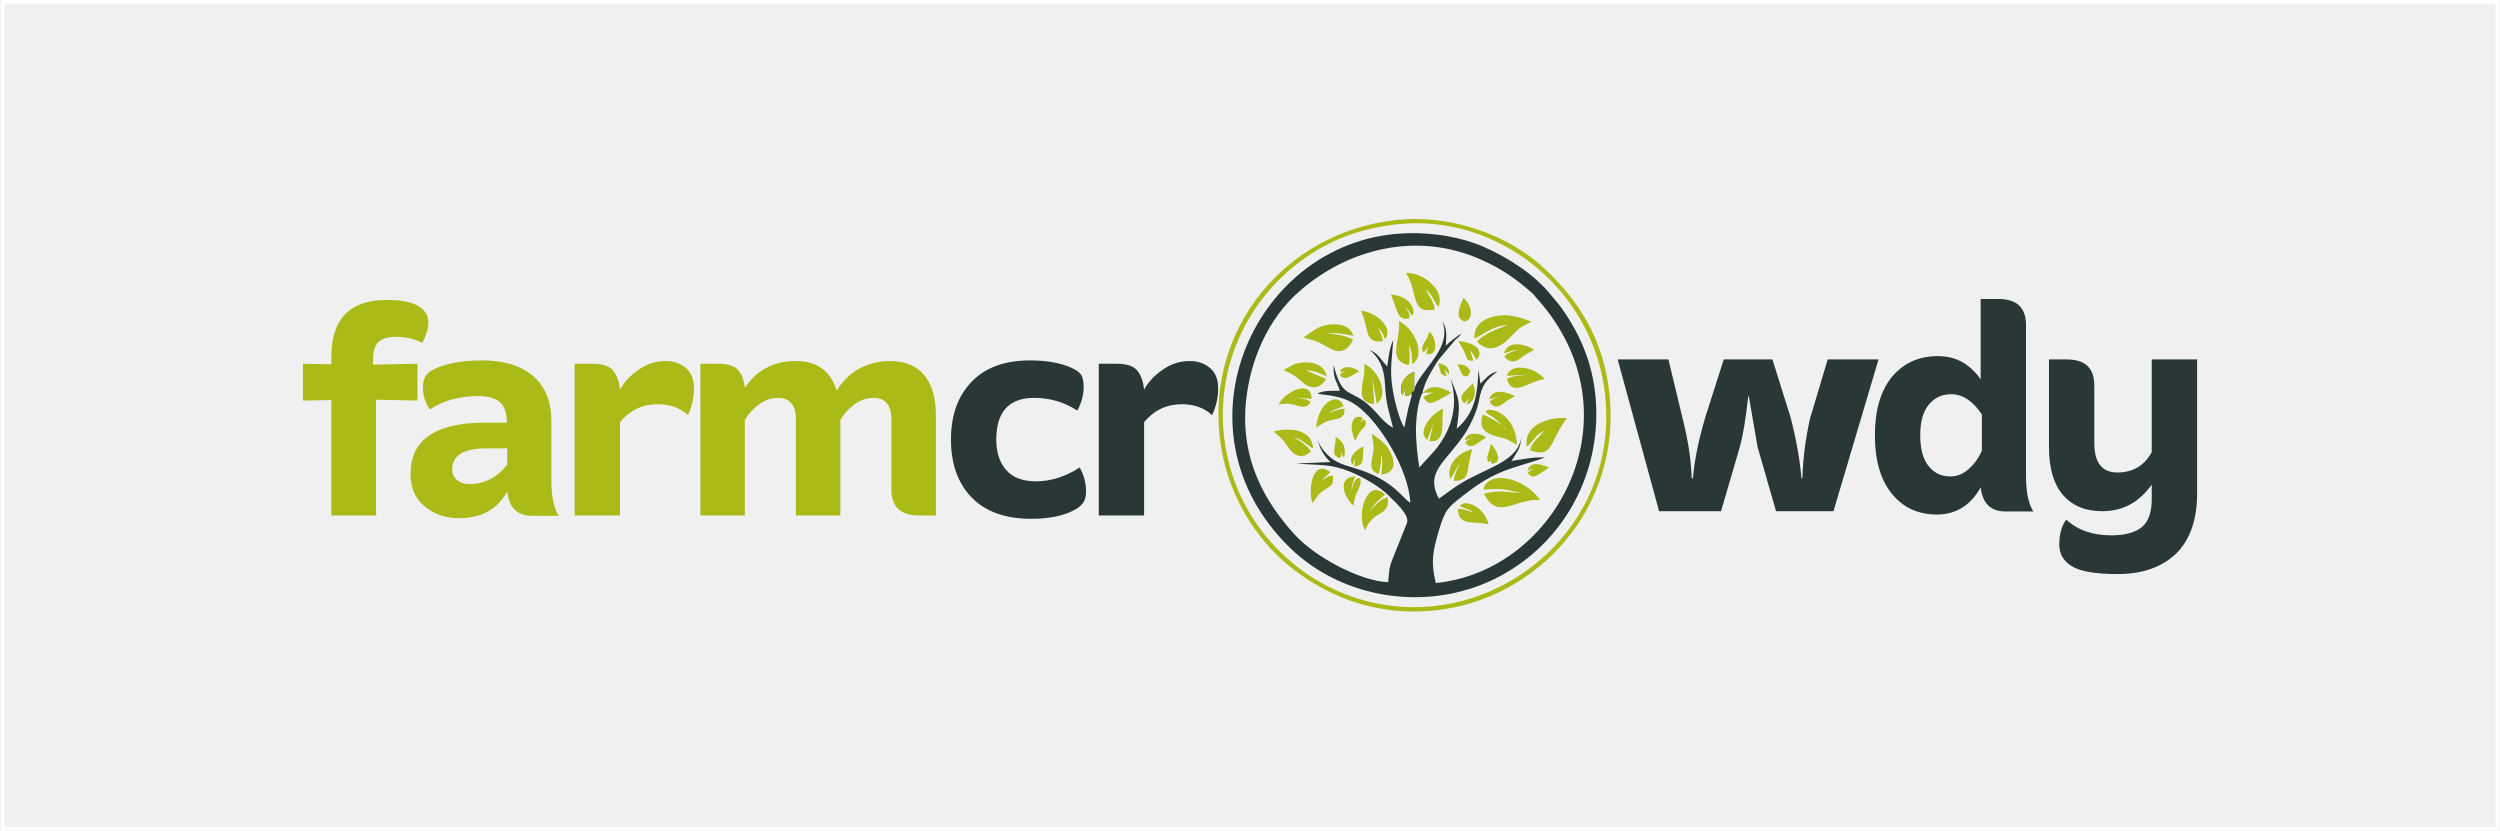
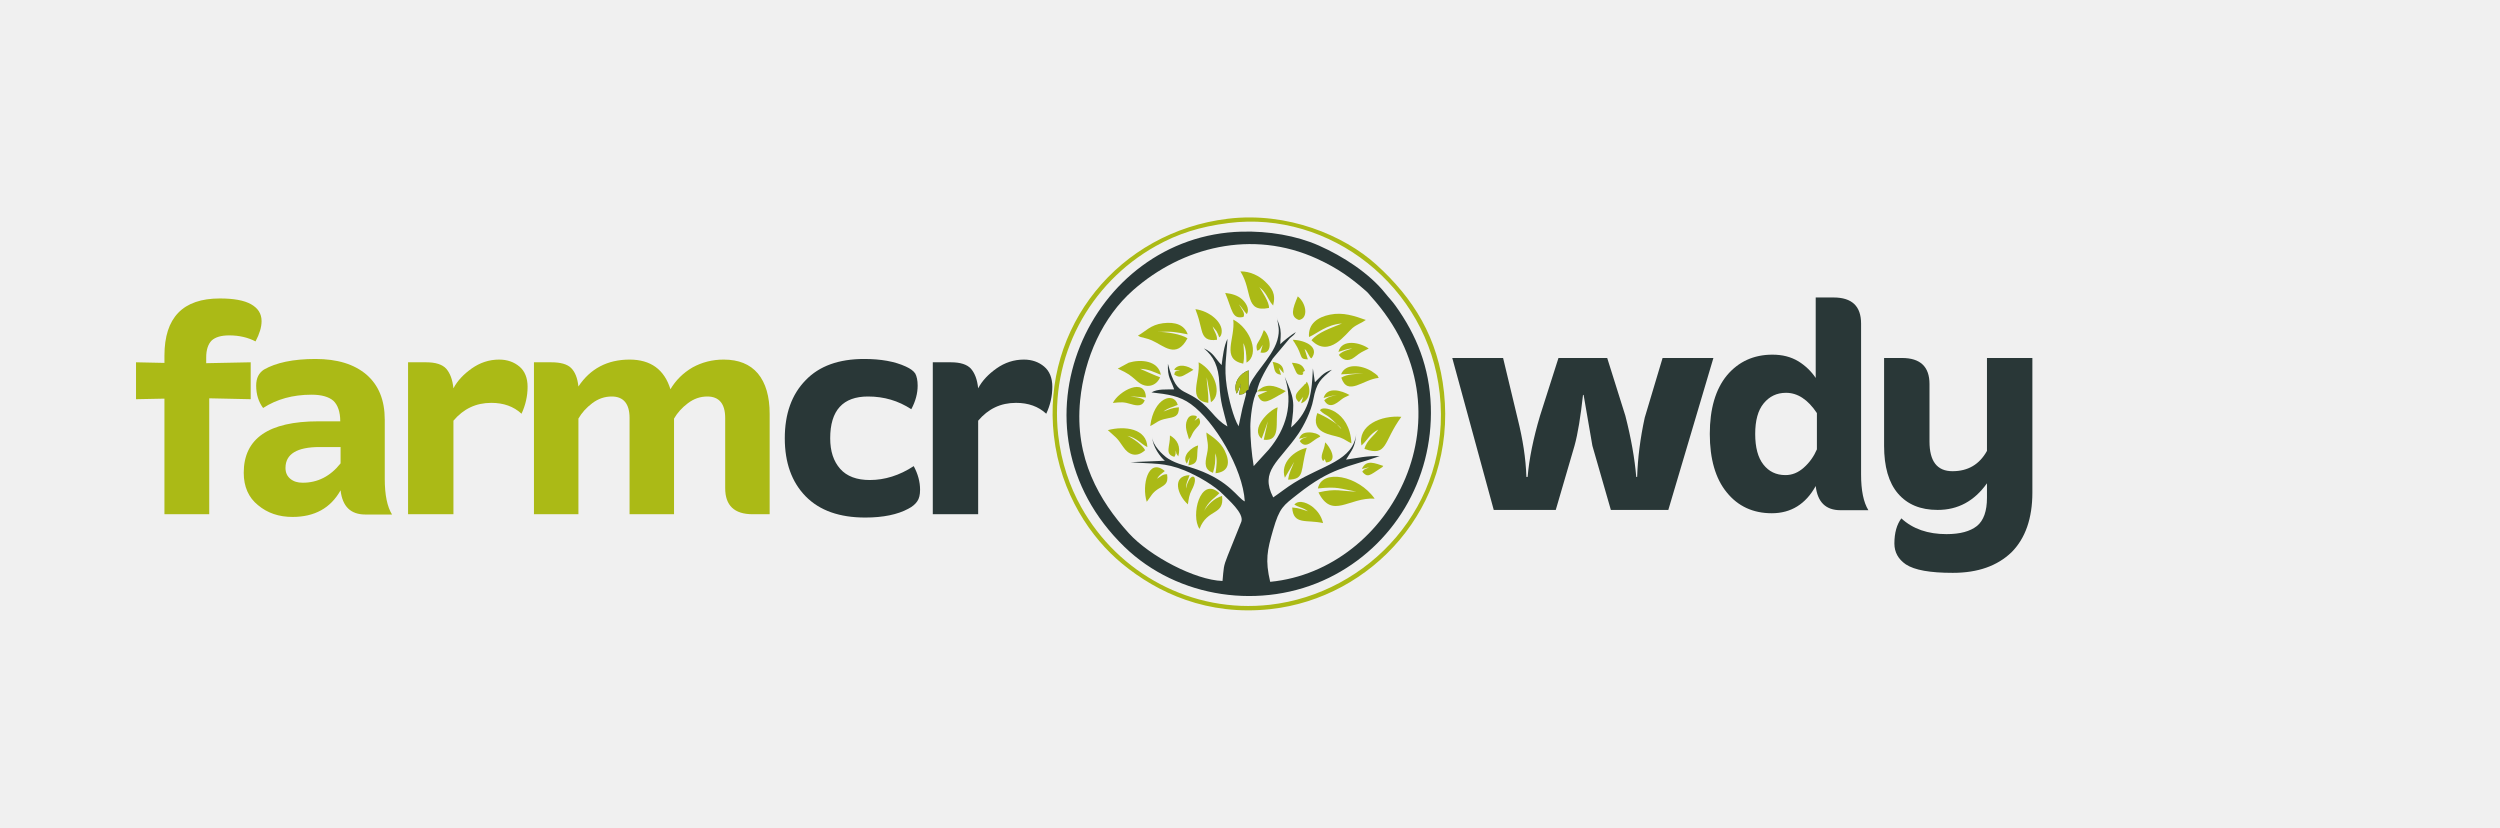
- <svg xmlns="http://www.w3.org/2000/svg" xml:space="preserve" width="599px" height="199px" version="1.1" style="shape-rendering:geometricPrecision; text-rendering:geometricPrecision; image-rendering:optimizeQuality; fill-rule:evenodd; clip-rule:evenodd" viewBox="0 0 606.86 201.73">
+ <svg xmlns="http://www.w3.org/2000/svg" xml:space="preserve" width="601px" height="199px" version="1.1" style="shape-rendering:geometricPrecision; text-rendering:geometricPrecision; image-rendering:optimizeQuality; fill-rule:evenodd; clip-rule:evenodd" viewBox="0 0 608.9 201.8">
  <defs>
    <style type="text/css">
   
-     .str0 {stroke:white;stroke-width:0.9;stroke-miterlimit:2.613}
    .fil2 {fill:none}
    .fil1 {fill:#293737}
    .fil0 {fill:#ABBA16}
   
  </style>
  </defs>
  <g id="Layer_x0020_1">
-     <g id="_1983177085632">
-       <path class="fil0" d="M338.32 53.51c-26.39,3.18 -45.26,26.23 -42.25,52.65 1.62,14.15 9.06,24.85 16.56,31.04 8.58,7.09 20.71,12.72 36.04,11.02 24.38,-2.7 45.06,-24.61 42.06,-52.58 -1.41,-13.16 -7.38,-22.83 -16.52,-31.07 -7.78,-7.02 -21.49,-12.79 -35.89,-11.06zm0.14 1.05l0 0c24.58,-3.11 48.37,15.33 51.22,41.32 3,27.32 -17.41,48.57 -41.2,51.29 -18.93,2.16 -36.78,-7.6 -45.77,-23.69 -2.82,-5.04 -4.83,-10.83 -5.59,-17.51 -2.13,-18.93 7.5,-36.77 23.73,-45.85 5.32,-2.97 10.66,-4.69 17.61,-5.56z" />
-       <path class="fil1" d="M341.65 56.65c-36.83,0.96 -58.24,47.57 -28.47,76.44 12.92,12.53 33.38,15.52 49.65,7.53 15.52,-7.61 25.29,-23.68 24.69,-41.61 -0.31,-9.46 -3.44,-17.22 -8.54,-24.36 -0.91,-1.27 -1.57,-1.88 -2.47,-3.01 -3.92,-4.92 -10.31,-9.03 -16.18,-11.62 -5.46,-2.42 -12.14,-3.54 -18.68,-3.37zm0.93 38.95l0 0c0.21,0.38 0.12,-0.08 0.12,0.52l-0.89 3.38c-0.31,1.38 -0.59,2.93 -0.91,4.36 -1.28,-2.04 -2.45,-6.81 -2.87,-9.62 -0.72,-4.76 -0.06,-7.19 0.17,-11.59 -0.84,1.67 -1.15,4.22 -1.43,6.37 -1.58,-1.6 -1.91,-3 -4.31,-4.05 2.37,1.93 3.57,4.35 3.76,8.46 0.23,4.82 0.96,6.39 1.96,10.48 -1.69,-0.99 -2.6,-2.01 -3.9,-3.49 -6.17,-7.01 -8.11,-2.33 -10.54,-11.71 -0.11,3.41 0.7,3.73 1.52,6.21 -1.99,0.04 -3.97,-0.17 -5.51,0.73 3.99,0.46 6.77,0.82 9.58,2.84 5.66,4.09 12.61,15.61 13.06,23.61 -1.81,-0.87 -3.57,-4.85 -11.59,-7.76 -2.62,-0.95 -4.81,-1.25 -7,-2.62 -1.3,-0.81 -3.87,-3.36 -3.84,-5.2 -0.02,2.17 2.02,4.94 3.04,5.7l-8.34 0.36c5.47,0.48 8.19,-0.02 13.15,2.01 3.34,1.37 7.38,3.79 9.31,5.8 1.23,1.28 5.11,4.53 4.45,6.61l-3.32 8.27c-1.11,2.73 -0.94,2.89 -1.26,6.13 -6.64,-0.21 -17.68,-6.01 -22.74,-11.59 -7.15,-7.88 -13.2,-18.19 -11.8,-32.24 1.03,-10.32 5.44,-20.19 12.88,-26.74 11.81,-10.41 28.79,-14.84 44.6,-7.6 5.13,2.35 8.34,4.72 11.91,7.85 0.52,0.45 0.72,0.79 1.17,1.29 25.36,28.05 5.1,66.38 -24.46,69.23 -1.23,-5.26 -0.73,-7.6 0.72,-12.63 1.57,-5.41 2.42,-5.83 5.95,-8.62 8.26,-6.53 11.92,-6.42 19.89,-9.23 -3.02,-0.13 -5.3,0.43 -8.16,0.84 1.47,-2.48 2.17,-2.83 2.48,-6.32 -0.66,6.58 -8.17,7.67 -15.07,11.94 -1.93,1.19 -3.45,2.46 -5.07,3.54 -3.35,-6.48 1.37,-8.55 6.1,-15.44 1.29,-1.89 3.08,-5.39 3.61,-8.23 0.8,-4.32 1.82,-5 4.53,-7.29 -2.19,0.66 -2.93,1.92 -4.13,3.03l-0.48 -3.36c-0.26,5.16 -0.42,10.06 -5.29,14.32 0.97,-6.48 0.69,-7.06 -1.55,-12.3 2.17,6.56 0.32,12.67 -3.85,17.67l-3.68 4.01c-0.5,-3.06 -0.83,-6.47 -0.82,-9.64 0.01,-1.71 0.5,-6.89 1.63,-8.47 0.24,-2.3 2.78,-6.44 3.85,-8.02l4.14 -4.92c0.79,-0.72 0.91,-0.61 1.43,-1.47 -1,0.58 -3.21,2.33 -3.78,2.94 0.01,-1.29 0.23,-2.18 0.02,-3.62 -0.16,-1.16 -0.78,-2.1 -0.84,-2.94 0.29,2.05 0.82,3.1 0.1,5.58 -1.29,4.51 -6.8,9.02 -6.98,12l0.02 -4.67c-2,0.7 -3.92,2.95 -2.91,5.64 0.48,-0.59 0.71,-1.67 1.04,-2.47l-0.43 2.72c1.03,-0.13 0.88,0 1.56,-0.59z" />
-       <path class="fil0" d="M357.96 82.22c2.06,-0.88 4.26,-3.04 8.01,-3.29 -2.64,1.11 -5.86,2.12 -7.4,4.07 4.33,4.42 8.4,-1.68 9.94,-2.95 1.2,-0.99 2.17,-1.19 3.25,-1.97 -2.65,-0.94 -5.47,-1.96 -8.7,-1.3 -2.9,0.59 -5.33,2.17 -5.1,5.44z" />
-       <path class="fil0" d="M360.13 118.95c4.78,-0.52 5.35,0.07 9.32,0.78 -3.91,-0.1 -4.78,-0.85 -9.18,0.18 3.31,6.63 7.37,1.15 13.62,1.52 -3.88,-5.59 -12.8,-7.36 -13.76,-2.48z" />
-       <path class="fil0" d="M316.47 81.88l0.4 0.22c0.05,0.02 0.15,0.07 0.21,0.09l1.09 0.28c0.64,0.16 1.1,0.32 1.63,0.54 2.91,1.25 5.98,4.66 8.69,-0.49 -1.56,-1.02 -5.14,-1.58 -7.2,-1.55 3.3,-0.17 4.32,0.02 7.26,0.6 -0.78,-2.28 -2.99,-3.09 -5.98,-2.71 -3.08,0.39 -4.31,2.06 -6.1,3.02z" />
-       <path class="fil0" d="M370.69 108.53c1.62,-1.46 1.87,-2.64 4.08,-3.88 -0.88,1.44 -2.81,2.55 -3.34,4.73 5.72,1.92 4.46,-1.68 8.95,-7.81 -4.92,-0.42 -10.68,2.06 -9.69,6.96z" />
-       <path class="fil0" d="M348.27 75.16c0.11,-1.38 -1.76,-4.12 -2.35,-5.05 1.72,1.42 1.94,2.51 2.78,3.77l0.57 0.7c0.74,-2.93 -0.35,-4.3 -1.99,-5.87 -1.35,-1.29 -3.53,-2.46 -5.95,-2.42 3.08,4.83 0.9,10.08 6.94,8.87z" />
-       <path class="fil0" d="M360.66 100.05c1.89,1.75 1.18,0.17 5.16,4.49 -0.4,-1.06 -4.08,-3.19 -5.84,-3.87 -1.75,5 3.42,5.16 5.5,5.91 1.23,0.44 1.84,1.04 2.78,1.42 -0.36,-8.16 -7.44,-9.39 -7.6,-7.95z" />
-       <path class="fil0" d="M342.01 88.68c0.37,-1.74 0.15,-3.24 0.03,-4.98l0.2 0.42c0.36,0.94 0.53,1.76 0.57,4.31 3.27,-1.92 1.02,-8.26 -3.21,-10.45 0.52,4.71 -3.06,9.56 2.41,10.7z" />
-       <path class="fil0" d="M311.59 89.87c2.75,1.3 2.87,1.5 4.79,3.15 2.02,1.75 4.48,1.23 5.46,-1.03 -1.24,-0.45 -3.47,-1.47 -4.84,-2.07 2.08,0.08 3.26,0.76 5.03,1.46 -0.63,-3.48 -4.87,-3.82 -7.78,-2.95l-2.66 1.44z" />
-       <path class="fil0" d="M309.17 104.81c1.86,1.74 2.08,1.56 3.73,4.07 1.21,1.84 3.18,2.74 5.31,0.79 -0.55,-1.22 -3.07,-2.97 -4.31,-3.48 2.31,0.46 3.37,2.05 4.85,2.72 -0.15,-4.47 -5.43,-5.22 -9.58,-4.1z" />
-       <path class="fil0" d="M331.42 128.76c1.88,-5.06 6.09,-3.11 5.46,-8 -1.82,0.49 -3.65,2.26 -4.34,3.66 0.88,-2.37 2.95,-3.41 3.7,-4.33 -4.68,-4.28 -7.03,5.59 -4.82,8.67z" />
-       <path class="fil0" d="M334.68 115.16c0.55,-1.95 0.56,-2.51 0.57,-4.74 0.53,1.43 0.28,3.21 0.04,4.84 3.28,-0.34 3.62,-2.63 2.24,-5.46 -0.99,-2.04 -2.85,-3.32 -4.46,-4.42 0.09,2.15 0.72,2.76 0.13,5.33 -0.53,2.32 -0.56,3.68 1.48,4.45z" />
-       <path class="fil0" d="M333.53 98.18c0.11,-2.59 -0.37,-4.32 -0.37,-6.2 0,0.01 0.9,4.74 1.03,6.05 2.76,-1.73 1.2,-7.47 -3,-9.7 0.45,4.33 -2.85,9.18 2.34,9.85z" />
-       <path class="fil0" d="M365.75 91.27l5.43 -0.29c-1.82,0.27 -3.96,0.16 -5.37,1.09 1.53,4.67 5.38,0.35 9.08,0.07 -0.47,-0.85 -0.08,-0.37 -0.84,-1.02 -0.15,-0.12 -0.69,-0.5 -0.98,-0.67 -2.48,-1.48 -6.29,-1.88 -7.32,0.82z" />
-       <path class="fil0" d="M335.66 82.88c0.06,-1.22 -0.72,-2.06 -1.07,-3.24l0.92 1.13c0.33,0.56 0.49,0.99 0.68,1.5 0,0 0.49,-0.13 0.6,-1.22 0.25,-2.41 -2.91,-5.13 -6.38,-5.59 0.79,2.1 0.92,2.66 1.49,5.04 0.48,1.98 1.45,2.71 3.76,2.38z" />
-       <path class="fil0" d="M318.61 122.19c1.12,-1.42 1.24,-2.1 2.68,-3.06 1.49,-1 2.64,-1.14 2.25,-3.62 -1.05,-0.08 -1.56,0.57 -2.44,1.09 0.62,-1.05 1.18,-1.24 1.89,-1.87 -4.07,-3.4 -5.65,3.56 -4.38,7.46z" />
-       <path class="fil0" d="M319.46 103.81c1.59,-0.77 1.81,-1.39 3.94,-1.81 1.98,-0.38 3.04,-0.48 3.01,-2.73 -1.9,0.13 -2.32,0.53 -3.76,1.02 1.48,-1.07 1.81,-0.87 3.49,-1.62 -0.94,-3.31 -5.85,-1.77 -6.68,5.14z" />
-       <path class="fil0" d="M352.12 116.35l2.25 -3.85c-0.54,1.5 -1.18,2.34 -1.46,4.31 4.24,-0.05 2.86,-2.27 4.51,-7.71 -2.96,0.64 -6.53,3.58 -5.3,7.25z" />
-       <path class="fil0" d="M346.46 106.86c0.21,-0.34 1.42,-3.76 1.53,-4.19l-1 4.48c4.32,0.45 2.73,-4.34 3.38,-7.88 -2.07,0.65 -6.72,5.24 -3.91,7.59z" />
-       <path class="fil0" d="M354.4 122.86c0.06,0.04 0.15,0.03 0.18,0.11l0.56 0.29c1.06,0.45 1.48,0.41 2.59,1.23 -1.41,-0.41 -2.09,-0.8 -3.83,-0.91 0.21,4.33 3.51,2.86 7.48,3.77 -0.42,-1.75 -1.39,-2.98 -2.4,-3.82 -0.99,-0.82 -3.32,-2.1 -4.58,-0.67z" />
-       <path class="fil0" d="M310.39 98.2c1.98,-0.19 2.56,-0.27 4.4,0.29 1.69,0.51 2.83,0.47 3.34,-0.92 -1.23,-0.83 -2.19,-0.67 -3.55,-0.99l3.82 0.3c-0.13,-5.02 -6.6,-1.58 -8.01,1.32z" />
-       <path class="fil0" d="M342.07 77.33c0.48,-0.91 -0.41,-1.83 -1.11,-3.06 0.68,0.68 1.28,1.79 1.93,2.39 0.85,-1.44 -0.54,-3.09 -1.25,-3.68 -1.04,-0.87 -2.36,-1.28 -4.01,-1.46 1.76,4.14 1.64,6.47 4.44,5.81z" />
-       <path class="fil0" d="M365.11 85.82c1.28,-0.34 1.91,-0.77 3.38,-0.82 -1.1,0.34 -2.54,0.66 -3.28,1.56 0.83,1.17 2.18,1.8 3.78,0.56 1.72,-1.33 1.48,-1.09 3.47,-2.11 -1.95,-1.44 -6.52,-2.49 -7.35,0.81z" />
-       <path class="fil0" d="M328.59 122.82c0.21,-1.39 0.31,-2.32 0.92,-3.45 1.76,-3.29 0.2,-4.29 -0.8,-2.17 -0.36,0.76 -0.36,0.99 -0.57,1.79 0.01,-1.6 0.45,-1.92 0.86,-3.26 -4.33,0.12 -3.03,4.76 -0.41,7.09z" />
-       <path class="fil0" d="M345.36 95.42l2.54 -0.1 -2.34 1.03c1.15,2.9 3.17,0.98 6.03,-0.51l0.76 -0.52c-1.13,-0.4 -3.14,-1.94 -5.52,-0.97l-0.86 0.53c-0.05,0.04 -0.11,0.1 -0.15,0.13 -0.05,0.04 -0.12,0.1 -0.16,0.14 -0.04,0.03 -0.12,0.1 -0.15,0.13 -0.03,0.03 -0.1,0.1 -0.15,0.14z" />
-       <path class="fil0" d="M361.51 97c1.12,-0.3 1.99,-0.62 3.24,-0.7 -1.2,0.15 -2.28,0.49 -3.09,1.27 1.45,2.61 3.58,0.12 4.62,-0.52 0.54,-0.33 1,-0.46 1.52,-0.77 -1.86,-1.06 -5.42,-2.17 -6.29,0.72z" />
-       <path class="fil0" d="M342.58 95.6c0.61,-0.85 0.08,-0.21 0.72,-0.63l0.02 -4.67c-2,0.7 -3.92,2.95 -2.91,5.64 0.48,-0.59 0.71,-1.67 1.04,-2.47l-0.43 2.72c1.03,-0.13 0.88,0 1.56,-0.59z" />
-       <path class="fil0" d="M357.69 87.64l-0.79 -2.52c0.27,0.24 0.18,0.11 0.45,0.45l0.69 1.23c0.42,0.65 0.05,0.23 0.53,0.58 2.01,-2.64 -1.34,-4.38 -4.52,-4.5 0.36,0.72 0.06,0.16 0.37,0.63 2.26,3.42 0.96,4.06 3.27,4.13z" />
-       <path class="fil0" d="M355.55 78.08l0.38 -0.11c1.81,-0.64 1.4,-3.91 -0.68,-5.61 -1.28,3.01 -1.93,4.96 0.3,5.72z" />
-       <path class="fil0" d="M328.87 107.04c0.86,-0.95 0.46,-1.3 1.92,-2.9 0.35,-0.38 0.89,-0.8 0.72,-1.58 -0.25,-1.21 -0.44,-0.52 -1.31,-0.02 0.44,-0.7 1.11,-1.19 -0.23,-1.3 -0.79,-0.07 -1.28,0.42 -1.57,1.08 -0.72,1.63 0.09,3.28 0.47,4.72z" />
-       <path class="fil0" d="M345.37 85.52c0.68,-0.2 0.41,-0.08 0.83,-0.59 0.21,-0.25 0.27,-0.49 0.54,-0.82l-0.53 1.88c3.49,0.65 2.17,-4.51 0.8,-5.45 -1.25,3.65 -2.1,2.9 -1.64,4.98z" />
-       <path class="fil0" d="M355.53 98.01l1.04 -1.29c-0.19,0.74 -0.3,0.81 -0.52,1.57 2.04,-0.62 2.54,-3.37 1.4,-5.22 -0.05,0.06 -0.12,0.07 -0.14,0.17 -0.19,0.83 -0.03,0.03 -0.28,0.33 -1.32,1.59 -3.41,2.75 -1.5,4.44z" />
-       <path class="fil0" d="M355.56 106.91l2.04 -0.52c-0.92,0.47 -1.12,0.17 -1.87,1.08 0.64,0.92 1.39,1.25 2.67,0.39 1,-0.67 0.98,-0.8 2.3,-1.49 -0.14,-0.19 -0.01,-0.18 -0.36,-0.42 -0.15,-0.1 -0.5,-0.26 -0.76,-0.35 -0.4,-0.13 -1.1,-0.26 -1.57,-0.25 -1.45,0.02 -2.04,0.49 -2.45,1.56z" />
-       <path class="fil0" d="M370.81 114.23l1.75 -0.42c-0.8,0.48 -1.06,0.23 -1.67,1.08 1.31,1.56 1.83,0.86 4.42,-0.82 0.68,-0.45 0.3,-0.16 0.68,-0.59 -1.84,-0.56 -4.14,-1.71 -5.18,0.75z" />
-       <path class="fil0" d="M328.33 112.94l0.71 -1.6 -0.32 2c2.84,-0.36 1.82,-2.13 2.35,-4.84 -1.5,0.4 -4.11,2.53 -2.74,4.44z" />
-       <path class="fil0" d="M325.31 111.28c0.39,-0.65 0.27,-0.64 0.33,-1.57 0.02,0.08 0.1,0.53 0.11,0.56 0.51,1.3 -0.53,-0.96 0.19,0.44l0.31 0.46c0.66,-2.32 -0.18,-4.06 -2.02,-5.08 0.11,2.58 -1.4,4.55 1.08,5.19z" />
-       <path class="fil0" d="M361.4 112.31c0.2,-0.22 0.22,-0.24 0.39,-0.5l0.31 0.83c3.2,-0.21 0.76,-4.02 -0.21,-4.88 -0.17,2.05 -1.45,3.35 -0.49,4.55z" />
-       <path class="fil0" d="M325.23 90.15l0.72 0.14c0.29,0.02 0.2,-0.08 0.7,0.02 -1.34,0.25 -1.13,0.21 -1.37,1.01 0.78,0.48 1.34,0.76 2.44,0.14 0.4,-0.23 1.84,-1.04 2.21,-1.29 -1.28,-0.95 -3.65,-1.67 -4.7,-0.02z" />
-       <path class="fil0" d="M356.35 91.41c0.69,-1.13 -0.23,-0.17 0.17,-0.73l0.47 -0.26c-0.51,-1.53 -1.5,-1.85 -3.17,-1.96 1.32,2.77 0.98,2.95 2.53,2.95z" />
-       <path class="fil0" d="M351.19 91.37l-0.54 -1.7 1.15 1.32c0.08,-1.82 -0.96,-2.49 -2.64,-2.74 0.57,1.78 0.2,2.88 2.03,3.12z" />
-       <path class="fil0" d="M73.4 97.3l0 -8.95 6.9 0.14 0 -1.76c0,-9.25 4.48,-13.87 13.43,-13.87 3.31,0 5.88,0.44 7.56,1.39 1.69,0.96 2.57,2.28 2.57,4.11 0,1.47 -0.51,3.09 -1.46,4.92 -1.84,-0.95 -3.97,-1.47 -6.39,-1.47 -1.98,0 -3.38,0.44 -4.26,1.25 -0.88,0.88 -1.32,2.28 -1.32,4.11l0 1.4 10.79 -0.22 0 8.95 -10.06 -0.22 0 28.12 -10.86 0 0 -28.04 -6.9 0.14z" />
-       <path class="fil0" d="M135.51 125.28l-6.47 0c-3.59,0 -5.57,-1.99 -6.02,-5.88 -2.42,4.33 -6.31,6.46 -11.67,6.46 -3.3,0 -6.09,-0.95 -8.37,-2.86 -2.27,-1.84 -3.45,-4.48 -3.45,-7.86 0,-8.29 6.02,-12.48 18.14,-12.48l5.28 0c0,-2.27 -0.59,-3.96 -1.69,-4.99 -1.1,-0.95 -2.86,-1.47 -5.28,-1.47 -4.56,0 -8.45,1.1 -11.75,3.23 -1.1,-1.46 -1.69,-3.3 -1.69,-5.43 0,-1.83 0.66,-3.08 1.91,-3.89 2.94,-1.69 7.12,-2.57 12.48,-2.57 5.29,0 9.4,1.25 12.41,3.82 2.93,2.57 4.4,6.16 4.4,10.94l0 14.31c0,3.89 0.59,6.76 1.77,8.67zm-21.66 -7.71l0 0c3.6,0 6.68,-1.55 9.17,-4.7l0 -3.97 -5.06 0c-5.51,0 -8.3,1.69 -8.3,5.07 0,1.1 0.37,1.98 1.18,2.64 0.81,0.66 1.76,0.96 3.01,0.96z" />
-       <path class="fil0" d="M150.41 94.66c0.95,-1.83 2.49,-3.45 4.48,-4.84 1.98,-1.4 4.18,-2.13 6.6,-2.13 1.99,0 3.6,0.58 4.92,1.69 1.32,1.1 1.98,2.79 1.98,4.91 0,2.28 -0.51,4.48 -1.46,6.54 -1.91,-1.76 -4.33,-2.65 -7.35,-2.65 -3.74,0 -6.75,1.47 -9.17,4.34l0 22.68 -11.01 0 0 -36.85 4.4 0c2.28,0 3.89,0.51 4.85,1.54 0.95,1.1 1.54,2.64 1.76,4.77z" />
-       <path class="fil0" d="M216.33 118.89l0 -17.03c0,-3.45 -1.46,-5.22 -4.33,-5.22 -1.69,0 -3.23,0.52 -4.7,1.62 -1.46,1.1 -2.57,2.35 -3.37,3.74l0 23.2 -10.79 0 0 -23.34c0,-3.45 -1.47,-5.22 -4.34,-5.22 -1.68,0 -3.23,0.52 -4.69,1.62 -1.47,1.1 -2.57,2.35 -3.38,3.74l0 23.2 -10.79 0 0 -36.85 4.18 0c2.28,0 3.89,0.44 4.85,1.39 0.95,0.96 1.54,2.43 1.76,4.48 2.86,-4.33 7.05,-6.53 12.41,-6.53 5.13,0 8.44,2.42 9.91,7.19 1.32,-2.2 3.08,-3.96 5.36,-5.28 2.27,-1.25 4.77,-1.91 7.56,-1.91 3.59,0 6.38,1.1 8.29,3.37 1.91,2.28 2.87,5.58 2.87,9.77l0 24.37 -4.11 0c-4.48,0 -6.69,-2.13 -6.69,-6.31z" />
-       <path class="fil1" d="M235.86 120.87c-3.37,-3.45 -5.06,-8.15 -5.06,-14.1 0,-5.94 1.69,-10.64 5.06,-14.09 3.31,-3.45 8.08,-5.14 14.17,-5.14 4.04,0 7.42,0.59 10.13,1.84 1.1,0.51 1.84,1.02 2.28,1.68 0.37,0.66 0.59,1.69 0.59,2.94 0,1.91 -0.52,3.82 -1.55,5.73 -3.15,-2.06 -6.6,-3.09 -10.49,-3.09 -6.1,0 -9.18,3.38 -9.18,10.13 0,3.16 0.81,5.58 2.42,7.42 1.62,1.83 4.04,2.72 7.2,2.72 3.59,0 7.19,-1.11 10.64,-3.38 1.03,1.91 1.54,3.82 1.54,5.72 0,1.25 -0.22,2.13 -0.66,2.79 -0.44,0.67 -1.17,1.33 -2.2,1.84 -2.57,1.4 -6.09,2.13 -10.42,2.13 -6.25,0 -11.09,-1.69 -14.47,-5.14z" />
-       <path class="fil1" d="M277.71 94.66c0.95,-1.83 2.49,-3.45 4.48,-4.84 1.98,-1.4 4.18,-2.13 6.6,-2.13 1.99,0 3.6,0.58 4.92,1.69 1.32,1.1 1.99,2.79 1.99,4.91 0,2.28 -0.52,4.48 -1.47,6.54 -1.91,-1.76 -4.33,-2.65 -7.34,-2.65 -3.75,0 -6.76,1.47 -9.18,4.34l0 22.68 -11.01 0 0 -36.85 4.4 0c2.28,0 3.89,0.51 4.85,1.54 0.95,1.1 1.54,2.64 1.76,4.77z" />
-       <path class="fil1" d="M422.39 108.59l-4.55 15.57 -15.05 0 -10.06 -36.86 12.33 0 3.53 14.69c1.25,4.99 1.98,9.69 2.13,14.17l0.29 0c0.37,-4.41 1.4,-9.4 3.01,-14.83l4.48 -14.03 11.82 0 4.4 14.03c1.4,5.43 2.28,10.42 2.65,14.83l0.22 0c0.14,-4.56 0.73,-9.33 1.83,-14.39l4.33 -14.47 12.34 0 -10.94 36.86 -13.95 0 -4.48 -15.57 -2.13 -12.33 -0.14 0c-0.59,5.29 -1.25,9.4 -2.06,12.33z" />
-       <path class="fil1" d="M481.19 109.48l0 -8.81c-2.2,-3.31 -4.69,-4.92 -7.48,-4.92 -2.28,0 -4.04,0.88 -5.44,2.57 -1.39,1.69 -2.05,4.18 -2.05,7.41 0,3.23 0.66,5.73 1.98,7.42 1.32,1.68 3.08,2.57 5.36,2.57 1.61,0 3.08,-0.59 4.48,-1.84 1.39,-1.25 2.42,-2.72 3.15,-4.4zm10.72 -30.54l0 0 0 36.63c0,3.89 0.59,6.75 1.77,8.66l-6.76 0c-3.6,0 -5.58,-1.98 -6.02,-5.87 -2.42,4.4 -6.02,6.61 -10.64,6.61 -4.56,0 -8.23,-1.69 -10.94,-5.07 -2.72,-3.3 -4.11,-8.08 -4.11,-14.17 0,-6.09 1.39,-10.86 4.18,-14.24 2.79,-3.3 6.46,-4.99 11.01,-4.99 2.43,0 4.48,0.51 6.32,1.61 1.76,1.1 3.15,2.5 4.18,4.04l0 -19.53 4.33 0c4.48,0 6.68,2.13 6.68,6.32z" />
-       <path class="fil1" d="M533.47 87.3l0 32.6c0,6.31 -1.69,11.16 -5.07,14.54 -3.45,3.3 -8.15,4.99 -14.24,4.99 -5.51,0 -9.25,-0.66 -11.38,-2.06 -1.84,-1.25 -2.79,-2.93 -2.79,-5.06 0,-2.57 0.59,-4.63 1.69,-6.1 2.79,2.57 6.46,3.82 10.94,3.82 3.3,0 5.72,-0.66 7.41,-1.98 1.62,-1.32 2.42,-3.6 2.42,-6.83l0 -3.52c-3.08,4.33 -7.04,6.46 -11.96,6.46 -4.19,0 -7.34,-1.32 -9.62,-3.97 -2.28,-2.64 -3.38,-6.53 -3.38,-11.6l0 -21.29 4.33 0c4.48,0 6.68,2.13 6.68,6.32l0 13.95c0,4.77 1.84,7.19 5.58,7.19 3.75,0 6.54,-1.61 8.37,-4.92l0 -22.54 11.02 0z" />
+     <g id="_2021631847088">
+       <path class="fil0" d="M299.08 53.32c-26.52,3.19 -45.47,26.35 -42.44,52.9 1.62,14.22 9.1,24.98 16.63,31.19 8.63,7.13 20.81,12.78 36.22,11.08 24.5,-2.71 45.27,-24.73 42.26,-52.83 -1.41,-13.23 -7.41,-22.95 -16.6,-31.23 -7.82,-7.05 -21.59,-12.85 -36.07,-11.11zm0.15 1.05l0 0c24.69,-3.12 48.61,15.41 51.47,41.53 3.01,27.45 -17.5,48.8 -41.4,51.53 -19.03,2.17 -36.96,-7.64 -46,-23.8 -2.83,-5.07 -4.85,-10.89 -5.61,-17.6 -2.14,-19.02 7.53,-36.95 23.84,-46.07 5.34,-2.99 10.71,-4.71 17.7,-5.59z" />
+       <path class="fil1" d="M302.43 56.47c-37,0.97 -58.52,47.81 -28.61,76.82 12.98,12.59 33.55,15.58 49.89,7.56 15.6,-7.65 25.42,-23.8 24.82,-41.81 -0.31,-9.5 -3.46,-17.31 -8.59,-24.48 -0.91,-1.28 -1.58,-1.88 -2.48,-3.02 -3.94,-4.95 -10.36,-9.08 -16.25,-11.69 -5.49,-2.42 -12.2,-3.55 -18.78,-3.38zm0.94 39.14l0 0c0.21,0.38 0.12,-0.08 0.12,0.52l-0.89 3.4c-0.32,1.39 -0.6,2.95 -0.92,4.39 -1.29,-2.06 -2.46,-6.85 -2.89,-9.68 -0.72,-4.78 -0.05,-7.22 0.17,-11.64 -0.84,1.68 -1.15,4.23 -1.43,6.4 -1.59,-1.61 -1.92,-3.01 -4.33,-4.07 2.38,1.94 3.58,4.37 3.78,8.5 0.22,4.84 0.96,6.42 1.97,10.53 -1.7,-0.99 -2.62,-2.02 -3.93,-3.51 -6.19,-7.04 -8.14,-2.33 -10.58,-11.76 -0.12,3.43 0.7,3.75 1.52,6.24 -1.99,0.04 -3.99,-0.17 -5.53,0.73 4.01,0.46 6.8,0.82 9.62,2.86 5.69,4.1 12.67,15.68 13.13,23.72 -1.82,-0.87 -3.59,-4.88 -11.65,-7.79 -2.64,-0.96 -4.83,-1.26 -7.03,-2.64 -1.31,-0.81 -3.89,-3.38 -3.86,-5.23 -0.02,2.18 2.03,4.96 3.06,5.74l-8.39 0.35c5.5,0.49 8.24,-0.02 13.21,2.02 3.36,1.38 7.42,3.81 9.36,5.83 1.24,1.29 5.14,4.56 4.47,6.64l-3.34 8.31c-1.1,2.75 -0.94,2.91 -1.26,6.16 -6.67,-0.21 -17.76,-6.04 -22.85,-11.65 -7.18,-7.91 -13.26,-18.27 -11.86,-32.39 1.04,-10.36 5.47,-20.28 12.94,-26.87 11.87,-10.46 28.93,-14.91 44.82,-7.64 5.15,2.36 8.38,4.75 11.97,7.9 0.52,0.45 0.73,0.79 1.18,1.29 25.47,28.18 5.11,66.7 -24.58,69.57 -1.24,-5.29 -0.74,-7.64 0.72,-12.69 1.58,-5.45 2.44,-5.87 5.98,-8.67 8.3,-6.56 11.97,-6.45 19.99,-9.28 -3.04,-0.12 -5.33,0.44 -8.2,0.85 1.48,-2.49 2.18,-2.85 2.49,-6.35 -0.66,6.61 -8.21,7.71 -15.14,12 -1.94,1.2 -3.48,2.47 -5.1,3.56 -3.36,-6.52 1.38,-8.59 6.13,-15.52 1.3,-1.9 3.09,-5.41 3.63,-8.27 0.8,-4.34 1.82,-5.03 4.55,-7.33 -2.2,0.67 -2.95,1.94 -4.15,3.05l-0.49 -3.38c-0.25,5.18 -0.42,10.11 -5.31,14.4 0.98,-6.52 0.69,-7.1 -1.56,-12.37 2.18,6.59 0.33,12.73 -3.87,17.75l-3.69 4.04c-0.5,-3.08 -0.83,-6.5 -0.82,-9.69 0,-1.71 0.5,-6.93 1.63,-8.51 0.24,-2.31 2.8,-6.47 3.87,-8.06l4.16 -4.95c0.79,-0.71 0.92,-0.61 1.44,-1.46 -1.01,0.57 -3.23,2.33 -3.8,2.95 0.01,-1.31 0.23,-2.19 0.02,-3.64 -0.17,-1.17 -0.78,-2.11 -0.85,-2.96 0.3,2.06 0.82,3.11 0.11,5.61 -1.3,4.54 -6.84,9.06 -7.01,12.06l0.01 -4.7c-2.01,0.71 -3.94,2.97 -2.93,5.68 0.49,-0.6 0.72,-1.69 1.05,-2.49l-0.43 2.73c1.03,-0.13 0.88,0 1.57,-0.59z" />
+       <path class="fil0" d="M318.83 82.16c2.06,-0.88 4.27,-3.04 8.04,-3.3 -2.65,1.12 -5.89,2.14 -7.43,4.09 4.35,4.45 8.44,-1.69 9.98,-2.97 1.21,-0.99 2.19,-1.19 3.27,-1.98 -2.67,-0.94 -5.5,-1.96 -8.74,-1.3 -2.92,0.59 -5.36,2.18 -5.12,5.46z" />
+       <path class="fil0" d="M321 119.08c4.81,-0.53 5.38,0.06 9.36,0.77 -3.92,-0.1 -4.79,-0.84 -9.22,0.19 3.33,6.66 7.41,1.16 13.69,1.52 -3.9,-5.61 -12.86,-7.39 -13.83,-2.48z" />
+       <path class="fil0" d="M277.13 81.82l0.4 0.22c0.05,0.02 0.15,0.07 0.21,0.1l1.1 0.28c0.64,0.15 1.1,0.31 1.64,0.54 2.92,1.26 6,4.68 8.73,-0.49 -1.57,-1.03 -5.17,-1.59 -7.24,-1.56 3.32,-0.17 4.34,0.02 7.3,0.6 -0.79,-2.29 -3,-3.1 -6.01,-2.72 -3.1,0.39 -4.33,2.07 -6.13,3.03z" />
+       <path class="fil0" d="M331.62 108.6c1.63,-1.46 1.87,-2.65 4.1,-3.89 -0.89,1.45 -2.83,2.56 -3.37,4.74 5.75,1.94 4.49,-1.68 9,-7.84 -4.94,-0.42 -10.73,2.07 -9.73,6.99z" />
+       <path class="fil0" d="M309.08 75.07c0.11,-1.38 -1.76,-4.13 -2.35,-5.07 1.72,1.43 1.95,2.52 2.79,3.78l0.57 0.71c0.75,-2.95 -0.36,-4.32 -2,-5.9 -1.36,-1.29 -3.55,-2.47 -5.98,-2.43 3.1,4.86 0.91,10.13 6.97,8.91z" />
+       <path class="fil0" d="M321.54 100.08c1.89,1.77 1.18,0.18 5.18,4.51 -0.41,-1.06 -4.1,-3.2 -5.87,-3.89 -1.76,5.03 3.44,5.19 5.53,5.94 1.23,0.44 1.85,1.05 2.79,1.44 -0.36,-8.21 -7.47,-9.44 -7.63,-8z" />
+       <path class="fil0" d="M302.8 88.66c0.36,-1.75 0.14,-3.26 0.03,-5.01l0.2 0.43c0.35,0.94 0.53,1.76 0.57,4.32 3.29,-1.92 1.02,-8.29 -3.23,-10.49 0.53,4.73 -3.07,9.6 2.43,10.75z" />
+       <path class="fil0" d="M272.22 89.86c2.77,1.3 2.9,1.5 4.82,3.16 2.03,1.75 4.5,1.24 5.49,-1.03 -1.25,-0.46 -3.49,-1.49 -4.87,-2.08 2.1,0.08 3.28,0.76 5.06,1.46 -0.64,-3.5 -4.9,-3.84 -7.82,-2.96l-2.68 1.45z" />
+       <path class="fil0" d="M269.79 104.86c1.87,1.76 2.09,1.58 3.75,4.09 1.22,1.85 3.2,2.76 5.34,0.8 -0.56,-1.23 -3.09,-2.99 -4.33,-3.5 2.32,0.46 3.39,2.06 4.88,2.74 -0.16,-4.5 -5.46,-5.25 -9.64,-4.13z" />
+       <path class="fil0" d="M292.15 128.94c1.9,-5.09 6.12,-3.14 5.49,-8.04 -1.83,0.49 -3.66,2.27 -4.36,3.67 0.89,-2.38 2.96,-3.43 3.71,-4.35 -4.7,-4.3 -7.06,5.62 -4.84,8.72z" />
+       <path class="fil0" d="M295.43 115.27c0.55,-1.97 0.56,-2.53 0.57,-4.77 0.53,1.44 0.28,3.23 0.05,4.87 3.29,-0.35 3.63,-2.64 2.25,-5.49 -1,-2.05 -2.87,-3.33 -4.48,-4.44 0.08,2.16 0.71,2.77 0.12,5.35 -0.53,2.34 -0.56,3.7 1.49,4.48z" />
+       <path class="fil0" d="M294.28 98.21c0.11,-2.61 -0.38,-4.35 -0.38,-6.24 0,0.02 0.91,4.77 1.03,6.08 2.78,-1.74 1.21,-7.5 -3.01,-9.74 0.46,4.35 -2.86,9.22 2.36,9.9z" />
+       <path class="fil0" d="M326.65 91.26l5.45 -0.29c-1.82,0.27 -3.97,0.16 -5.39,1.1 1.53,4.69 5.41,0.34 9.12,0.06 -0.46,-0.85 -0.08,-0.37 -0.84,-1.02 -0.15,-0.12 -0.69,-0.5 -0.98,-0.67 -2.5,-1.49 -6.33,-1.9 -7.36,0.82z" />
+       <path class="fil0" d="M296.41 82.83c0.06,-1.23 -0.72,-2.07 -1.07,-3.26l0.93 1.14c0.33,0.56 0.49,0.99 0.67,1.51 0,0 0.5,-0.14 0.61,-1.23 0.25,-2.42 -2.92,-5.16 -6.41,-5.62 0.79,2.12 0.92,2.68 1.5,5.07 0.48,1.99 1.45,2.72 3.77,2.39z" />
+       <path class="fil0" d="M279.28 122.33c1.12,-1.43 1.25,-2.11 2.7,-3.08 1.5,-1 2.65,-1.14 2.26,-3.63 -1.06,-0.08 -1.57,0.57 -2.45,1.09 0.62,-1.05 1.18,-1.24 1.89,-1.88 -4.09,-3.42 -5.67,3.58 -4.4,7.5z" />
+       <path class="fil0" d="M280.13 103.86c1.6,-0.77 1.82,-1.4 3.96,-1.81 1.99,-0.39 3.06,-0.49 3.03,-2.75 -1.91,0.13 -2.33,0.53 -3.78,1.02 1.49,-1.07 1.82,-0.87 3.5,-1.62 -0.94,-3.33 -5.87,-1.78 -6.71,5.16z" />
+       <path class="fil0" d="M312.95 116.47l2.26 -3.87c-0.53,1.5 -1.18,2.35 -1.47,4.33 4.27,-0.05 2.88,-2.28 4.54,-7.76 -2.98,0.65 -6.56,3.61 -5.33,7.3z" />
+       <path class="fil0" d="M307.27 106.93c0.2,-0.35 1.42,-3.78 1.53,-4.22l-1 4.5c4.34,0.46 2.74,-4.36 3.39,-7.91 -2.08,0.65 -6.75,5.27 -3.92,7.63z" />
+       <path class="fil0" d="M315.25 123.01c0.05,0.04 0.15,0.02 0.18,0.1l0.56 0.29c1.06,0.46 1.49,0.42 2.6,1.24 -1.42,-0.41 -2.1,-0.8 -3.85,-0.92 0.22,4.36 3.53,2.88 7.52,3.8 -0.42,-1.77 -1.4,-3 -2.42,-3.85 -0.99,-0.82 -3.33,-2.1 -4.59,-0.66z" />
+       <path class="fil0" d="M271.02 98.23c1.99,-0.2 2.58,-0.28 4.42,0.28 1.7,0.52 2.84,0.47 3.35,-0.92 -1.23,-0.83 -2.2,-0.67 -3.56,-0.99l3.84 0.3c-0.13,-5.05 -6.64,-1.59 -8.05,1.33z" />
+       <path class="fil0" d="M302.86 77.26c0.48,-0.93 -0.41,-1.85 -1.12,-3.08 0.68,0.68 1.29,1.8 1.94,2.4 0.85,-1.45 -0.54,-3.1 -1.26,-3.7 -1.04,-0.88 -2.37,-1.28 -4.02,-1.47 1.76,4.17 1.64,6.51 4.46,5.85z" />
+       <path class="fil0" d="M326 85.78c1.3,-0.34 1.92,-0.77 3.4,-0.82 -1.1,0.34 -2.55,0.67 -3.29,1.57 0.83,1.17 2.19,1.8 3.8,0.56 1.72,-1.33 1.49,-1.1 3.48,-2.12 -1.96,-1.45 -6.55,-2.5 -7.39,0.81z" />
+       <path class="fil0" d="M289.31 122.96c0.21,-1.4 0.31,-2.33 0.92,-3.47 1.77,-3.3 0.2,-4.31 -0.8,-2.17 -0.36,0.76 -0.36,0.99 -0.57,1.79 0.01,-1.6 0.45,-1.92 0.86,-3.27 -4.35,0.12 -3.04,4.78 -0.41,7.12z" />
+       <path class="fil0" d="M306.16 95.43l2.56 -0.1 -2.36 1.04c1.16,2.9 3.19,0.98 6.07,-0.52l0.76 -0.52c-1.14,-0.4 -3.16,-1.95 -5.56,-0.97l-0.86 0.53c-0.04,0.04 -0.1,0.1 -0.15,0.13 -0.04,0.04 -0.11,0.1 -0.15,0.14 -0.04,0.03 -0.12,0.1 -0.16,0.13 -0.03,0.03 -0.1,0.1 -0.15,0.14z" />
+       <path class="fil0" d="M322.39 97.02c1.13,-0.3 2,-0.63 3.26,-0.7 -1.21,0.15 -2.3,0.48 -3.11,1.27 1.46,2.62 3.6,0.12 4.64,-0.52 0.55,-0.34 1.01,-0.46 1.53,-0.77 -1.87,-1.07 -5.45,-2.19 -6.32,0.72z" />
+       <path class="fil0" d="M303.37 95.61c0.61,-0.86 0.08,-0.21 0.73,-0.63l0.01 -4.7c-2.01,0.71 -3.94,2.97 -2.93,5.68 0.49,-0.6 0.72,-1.69 1.05,-2.49l-0.43 2.73c1.03,-0.13 0.88,0 1.57,-0.59z" />
+       <path class="fil0" d="M318.55 87.61l-0.79 -2.53c0.27,0.24 0.17,0.11 0.45,0.45l0.69 1.24c0.42,0.65 0.05,0.23 0.54,0.59 2.02,-2.66 -1.35,-4.41 -4.55,-4.53 0.37,0.72 0.07,0.16 0.38,0.63 2.26,3.44 0.96,4.08 3.28,4.15z" />
+       <path class="fil0" d="M316.4 78.01l0.38 -0.11c1.82,-0.65 1.41,-3.93 -0.68,-5.65 -1.29,3.03 -1.94,4.99 0.3,5.76z" />
+       <path class="fil0" d="M289.59 107.11c0.87,-0.96 0.47,-1.31 1.93,-2.91 0.35,-0.39 0.89,-0.81 0.73,-1.6 -0.26,-1.21 -0.45,-0.52 -1.32,-0.02 0.44,-0.7 1.11,-1.19 -0.23,-1.3 -0.8,-0.07 -1.29,0.42 -1.58,1.09 -0.72,1.63 0.09,3.29 0.47,4.74z" />
+       <path class="fil0" d="M306.17 85.48c0.68,-0.2 0.41,-0.08 0.84,-0.59 0.21,-0.25 0.27,-0.49 0.54,-0.82l-0.54 1.88c3.51,0.66 2.18,-4.53 0.81,-5.47 -1.26,3.66 -2.11,2.92 -1.65,5z" />
+       <path class="fil0" d="M316.38 98.03l1.05 -1.29c-0.2,0.74 -0.31,0.81 -0.53,1.57 2.06,-0.62 2.56,-3.38 1.41,-5.24 -0.05,0.06 -0.12,0.07 -0.14,0.17 -0.19,0.83 -0.03,0.03 -0.28,0.33 -1.33,1.6 -3.43,2.76 -1.51,4.46z" />
+       <path class="fil0" d="M316.41 106.97l2.05 -0.52c-0.92,0.48 -1.12,0.17 -1.88,1.09 0.64,0.92 1.4,1.25 2.68,0.39 1.01,-0.68 0.99,-0.8 2.32,-1.5 -0.14,-0.19 -0.02,-0.17 -0.37,-0.42 -0.15,-0.1 -0.5,-0.26 -0.76,-0.35 -0.4,-0.13 -1.11,-0.26 -1.58,-0.25 -1.46,0.02 -2.05,0.49 -2.46,1.56z" />
+       <path class="fil0" d="M331.73 114.33l1.77 -0.42c-0.81,0.48 -1.07,0.23 -1.68,1.09 1.31,1.56 1.83,0.86 4.43,-0.83 0.69,-0.45 0.31,-0.16 0.69,-0.59 -1.84,-0.57 -4.16,-1.72 -5.21,0.75z" />
+       <path class="fil0" d="M289.05 113.03l0.71 -1.61 -0.32 2.01c2.86,-0.36 1.83,-2.14 2.36,-4.85 -1.51,0.4 -4.13,2.53 -2.75,4.45z" />
+       <path class="fil0" d="M286.01 111.37c0.4,-0.66 0.28,-0.65 0.33,-1.58 0.03,0.08 0.11,0.54 0.12,0.56 0.51,1.3 -0.53,-0.97 0.19,0.45l0.31 0.45c0.66,-2.33 -0.18,-4.07 -2.03,-5.1 0.11,2.6 -1.41,4.58 1.08,5.22z" />
+       <path class="fil0" d="M322.28 112.4c0.2,-0.22 0.22,-0.24 0.39,-0.5l0.31 0.84c3.22,-0.22 0.77,-4.04 -0.21,-4.91 -0.17,2.06 -1.46,3.37 -0.49,4.57z" />
+       <path class="fil0" d="M285.94 90.13l0.72 0.15c0.29,0.02 0.2,-0.08 0.7,0.02 -1.35,0.25 -1.14,0.21 -1.38,1.01 0.78,0.49 1.35,0.77 2.45,0.14 0.41,-0.23 1.85,-1.04 2.22,-1.29 -1.28,-0.96 -3.67,-1.68 -4.71,-0.03z" />
+       <path class="fil0" d="M317.21 91.4c0.69,-1.14 -0.24,-0.17 0.16,-0.73l0.48 -0.26c-0.51,-1.54 -1.51,-1.86 -3.18,-1.97 1.32,2.78 0.97,2.96 2.54,2.96z" />
+       <path class="fil0" d="M312.02 91.37l-0.54 -1.72 1.16 1.33c0.07,-1.83 -0.97,-2.5 -2.67,-2.75 0.58,1.78 0.21,2.89 2.05,3.14z" />
+       <path class="fil0" d="M32.88 97.32l0 -9 6.93 0.15 0 -1.77c0,-9.29 4.5,-13.94 13.5,-13.94 3.32,0 5.9,0.44 7.6,1.4 1.7,0.96 2.58,2.29 2.58,4.13 0,1.48 -0.51,3.1 -1.47,4.94 -1.85,-0.96 -3.99,-1.47 -6.42,-1.47 -1.99,0 -3.39,0.44 -4.28,1.25 -0.88,0.89 -1.33,2.29 -1.33,4.13l0 1.4 10.85 -0.22 0 9 -10.11 -0.22 0 28.26 -10.92 0 0 -28.18 -6.93 0.14z" />
+       <path class="fil0" d="M95.29 125.43l-6.49 0c-3.62,0 -5.61,-1.99 -6.05,-5.9 -2.44,4.35 -6.35,6.49 -11.73,6.49 -3.32,0 -6.13,-0.96 -8.41,-2.88 -2.29,-1.84 -3.47,-4.5 -3.47,-7.89 0,-8.34 6.05,-12.54 18.22,-12.54l5.31 0c0,-2.29 -0.59,-3.99 -1.69,-5.02 -1.11,-0.96 -2.88,-1.47 -5.31,-1.47 -4.58,0 -8.49,1.1 -11.81,3.24 -1.1,-1.47 -1.69,-3.32 -1.69,-5.46 0,-1.84 0.66,-3.09 1.91,-3.91 2.95,-1.69 7.16,-2.58 12.54,-2.58 5.32,0 9.45,1.26 12.47,3.84 2.95,2.58 4.43,6.19 4.43,10.99l0 14.39c0,3.9 0.59,6.78 1.77,8.7zm-21.76 -7.75l0 0c3.61,0 6.71,-1.55 9.22,-4.72l0 -3.98 -5.09 0c-5.54,0 -8.34,1.7 -8.34,5.09 0,1.11 0.37,1.99 1.18,2.66 0.81,0.66 1.77,0.95 3.03,0.95z" />
+       <path class="fil0" d="M110.26 94.67c0.96,-1.85 2.51,-3.47 4.5,-4.87 2,-1.4 4.21,-2.14 6.64,-2.14 1.99,0 3.62,0.59 4.95,1.7 1.32,1.1 1.99,2.8 1.99,4.94 0,2.29 -0.52,4.5 -1.48,6.56 -1.92,-1.77 -4.35,-2.65 -7.38,-2.65 -3.76,0 -6.78,1.47 -9.22,4.35l0 22.8 -11.06 0 0 -37.04 4.42 0c2.29,0 3.91,0.52 4.87,1.55 0.96,1.11 1.55,2.66 1.77,4.8z" />
+       <path class="fil0" d="M176.51 119.01l0 -17.11c0,-3.47 -1.48,-5.24 -4.35,-5.24 -1.7,0 -3.25,0.52 -4.72,1.62 -1.48,1.11 -2.59,2.36 -3.4,3.76l0 23.32 -10.84 0 0 -23.46c0,-3.47 -1.48,-5.24 -4.35,-5.24 -1.7,0 -3.25,0.52 -4.73,1.62 -1.47,1.11 -2.58,2.36 -3.39,3.76l0 23.32 -10.84 0 0 -37.04 4.2 0c2.29,0 3.91,0.45 4.87,1.4 0.96,0.96 1.55,2.44 1.77,4.5 2.88,-4.35 7.08,-6.56 12.47,-6.56 5.16,0 8.48,2.43 9.96,7.23 1.32,-2.21 3.1,-3.98 5.38,-5.31 2.29,-1.26 4.8,-1.92 7.6,-1.92 3.61,0 6.42,1.11 8.34,3.39 1.91,2.29 2.87,5.61 2.87,9.81l0 24.5 -4.13 0c-4.5,0 -6.71,-2.14 -6.71,-6.35z" />
+       <path class="fil1" d="M196.13 121c-3.39,-3.46 -5.09,-8.19 -5.09,-14.16 0,-5.98 1.7,-10.7 5.09,-14.16 3.32,-3.47 8.12,-5.17 14.24,-5.17 4.06,0 7.45,0.59 10.18,1.85 1.11,0.51 1.84,1.03 2.29,1.69 0.37,0.67 0.59,1.7 0.59,2.95 0,1.92 -0.52,3.84 -1.55,5.76 -3.17,-2.07 -6.64,-3.1 -10.55,-3.1 -6.12,0 -9.22,3.39 -9.22,10.18 0,3.17 0.81,5.61 2.43,7.45 1.62,1.84 4.06,2.73 7.23,2.73 3.62,0 7.23,-1.11 10.7,-3.39 1.03,1.91 1.55,3.83 1.55,5.75 0,1.25 -0.22,2.14 -0.67,2.8 -0.44,0.67 -1.18,1.33 -2.21,1.85 -2.58,1.4 -6.12,2.14 -10.48,2.14 -6.27,0 -11.13,-1.7 -14.53,-5.17z" />
+       <path class="fil1" d="M238.18 94.67c0.96,-1.85 2.51,-3.47 4.5,-4.87 1.99,-1.4 4.21,-2.14 6.64,-2.14 1.99,0 3.62,0.59 4.94,1.7 1.33,1.1 2,2.8 2,4.94 0,2.29 -0.52,4.5 -1.48,6.56 -1.92,-1.77 -4.35,-2.65 -7.38,-2.65 -3.76,0 -6.78,1.47 -9.22,4.35l0 22.8 -11.06 0 0 -37.04 4.42 0c2.29,0 3.91,0.52 4.87,1.55 0.96,1.11 1.55,2.66 1.77,4.8z" />
+       <path class="fil1" d="M383.56 108.67l-4.57 15.64 -15.12 0 -10.11 -37.04 12.39 0 3.54 14.76c1.26,5.02 2,9.74 2.14,14.24l0.3 0c0.37,-4.43 1.4,-9.45 3.02,-14.9l4.5 -14.1 11.88 0 4.43 14.1c1.4,5.45 2.28,10.47 2.65,14.9l0.22 0c0.15,-4.58 0.74,-9.37 1.85,-14.46l4.35 -14.54 12.39 0 -10.99 37.04 -14.01 0 -4.5 -15.64 -2.14 -12.39 -0.15 0c-0.59,5.31 -1.25,9.44 -2.07,12.39z" />
+       <path class="fil1" d="M442.65 109.55l0 -8.85c-2.21,-3.32 -4.72,-4.94 -7.52,-4.94 -2.29,0 -4.06,0.88 -5.46,2.58 -1.4,1.7 -2.06,4.21 -2.06,7.45 0,3.25 0.66,5.76 1.99,7.45 1.32,1.7 3.1,2.58 5.38,2.58 1.63,0 3.1,-0.59 4.5,-1.84 1.4,-1.25 2.44,-2.73 3.17,-4.43zm10.77 -30.68l0 0 0 36.81c0,3.91 0.6,6.78 1.78,8.7l-6.79 0c-3.62,0 -5.61,-1.99 -6.05,-5.9 -2.44,4.43 -6.05,6.64 -10.7,6.64 -4.57,0 -8.26,-1.7 -10.99,-5.09 -2.73,-3.32 -4.13,-8.12 -4.13,-14.24 0,-6.12 1.4,-10.92 4.2,-14.31 2.81,-3.32 6.5,-5.02 11.07,-5.02 2.43,0 4.5,0.52 6.34,1.63 1.77,1.1 3.18,2.5 4.21,4.05l0 -19.62 4.35 0c4.5,0 6.71,2.14 6.71,6.35z" />
+       <path class="fil1" d="M495.18 87.27l0 32.76c0,6.34 -1.7,11.21 -5.09,14.61 -3.47,3.32 -8.19,5.01 -14.31,5.01 -5.54,0 -9.3,-0.66 -11.44,-2.06 -1.84,-1.26 -2.8,-2.95 -2.8,-5.09 0,-2.59 0.59,-4.65 1.7,-6.13 2.8,2.59 6.49,3.84 10.99,3.84 3.32,0 5.75,-0.66 7.45,-1.99 1.62,-1.33 2.43,-3.62 2.43,-6.86l0 -3.54c-3.1,4.35 -7.08,6.49 -12.02,6.49 -4.21,0 -7.38,-1.33 -9.67,-3.99 -2.28,-2.65 -3.39,-6.56 -3.39,-11.65l0 -21.4 4.35 0c4.5,0 6.72,2.14 6.72,6.35l0 14.02c0,4.79 1.84,7.23 5.6,7.23 3.77,0 6.57,-1.63 8.41,-4.95l0 -22.65 11.07 0z" />
    </g>
-     <rect class="fil2 str0" x="0.45" y="0.45" width="605.96" height="200.83" />
+     <rect class="fil2" width="608.9" height="201.8" />
  </g>
</svg>
